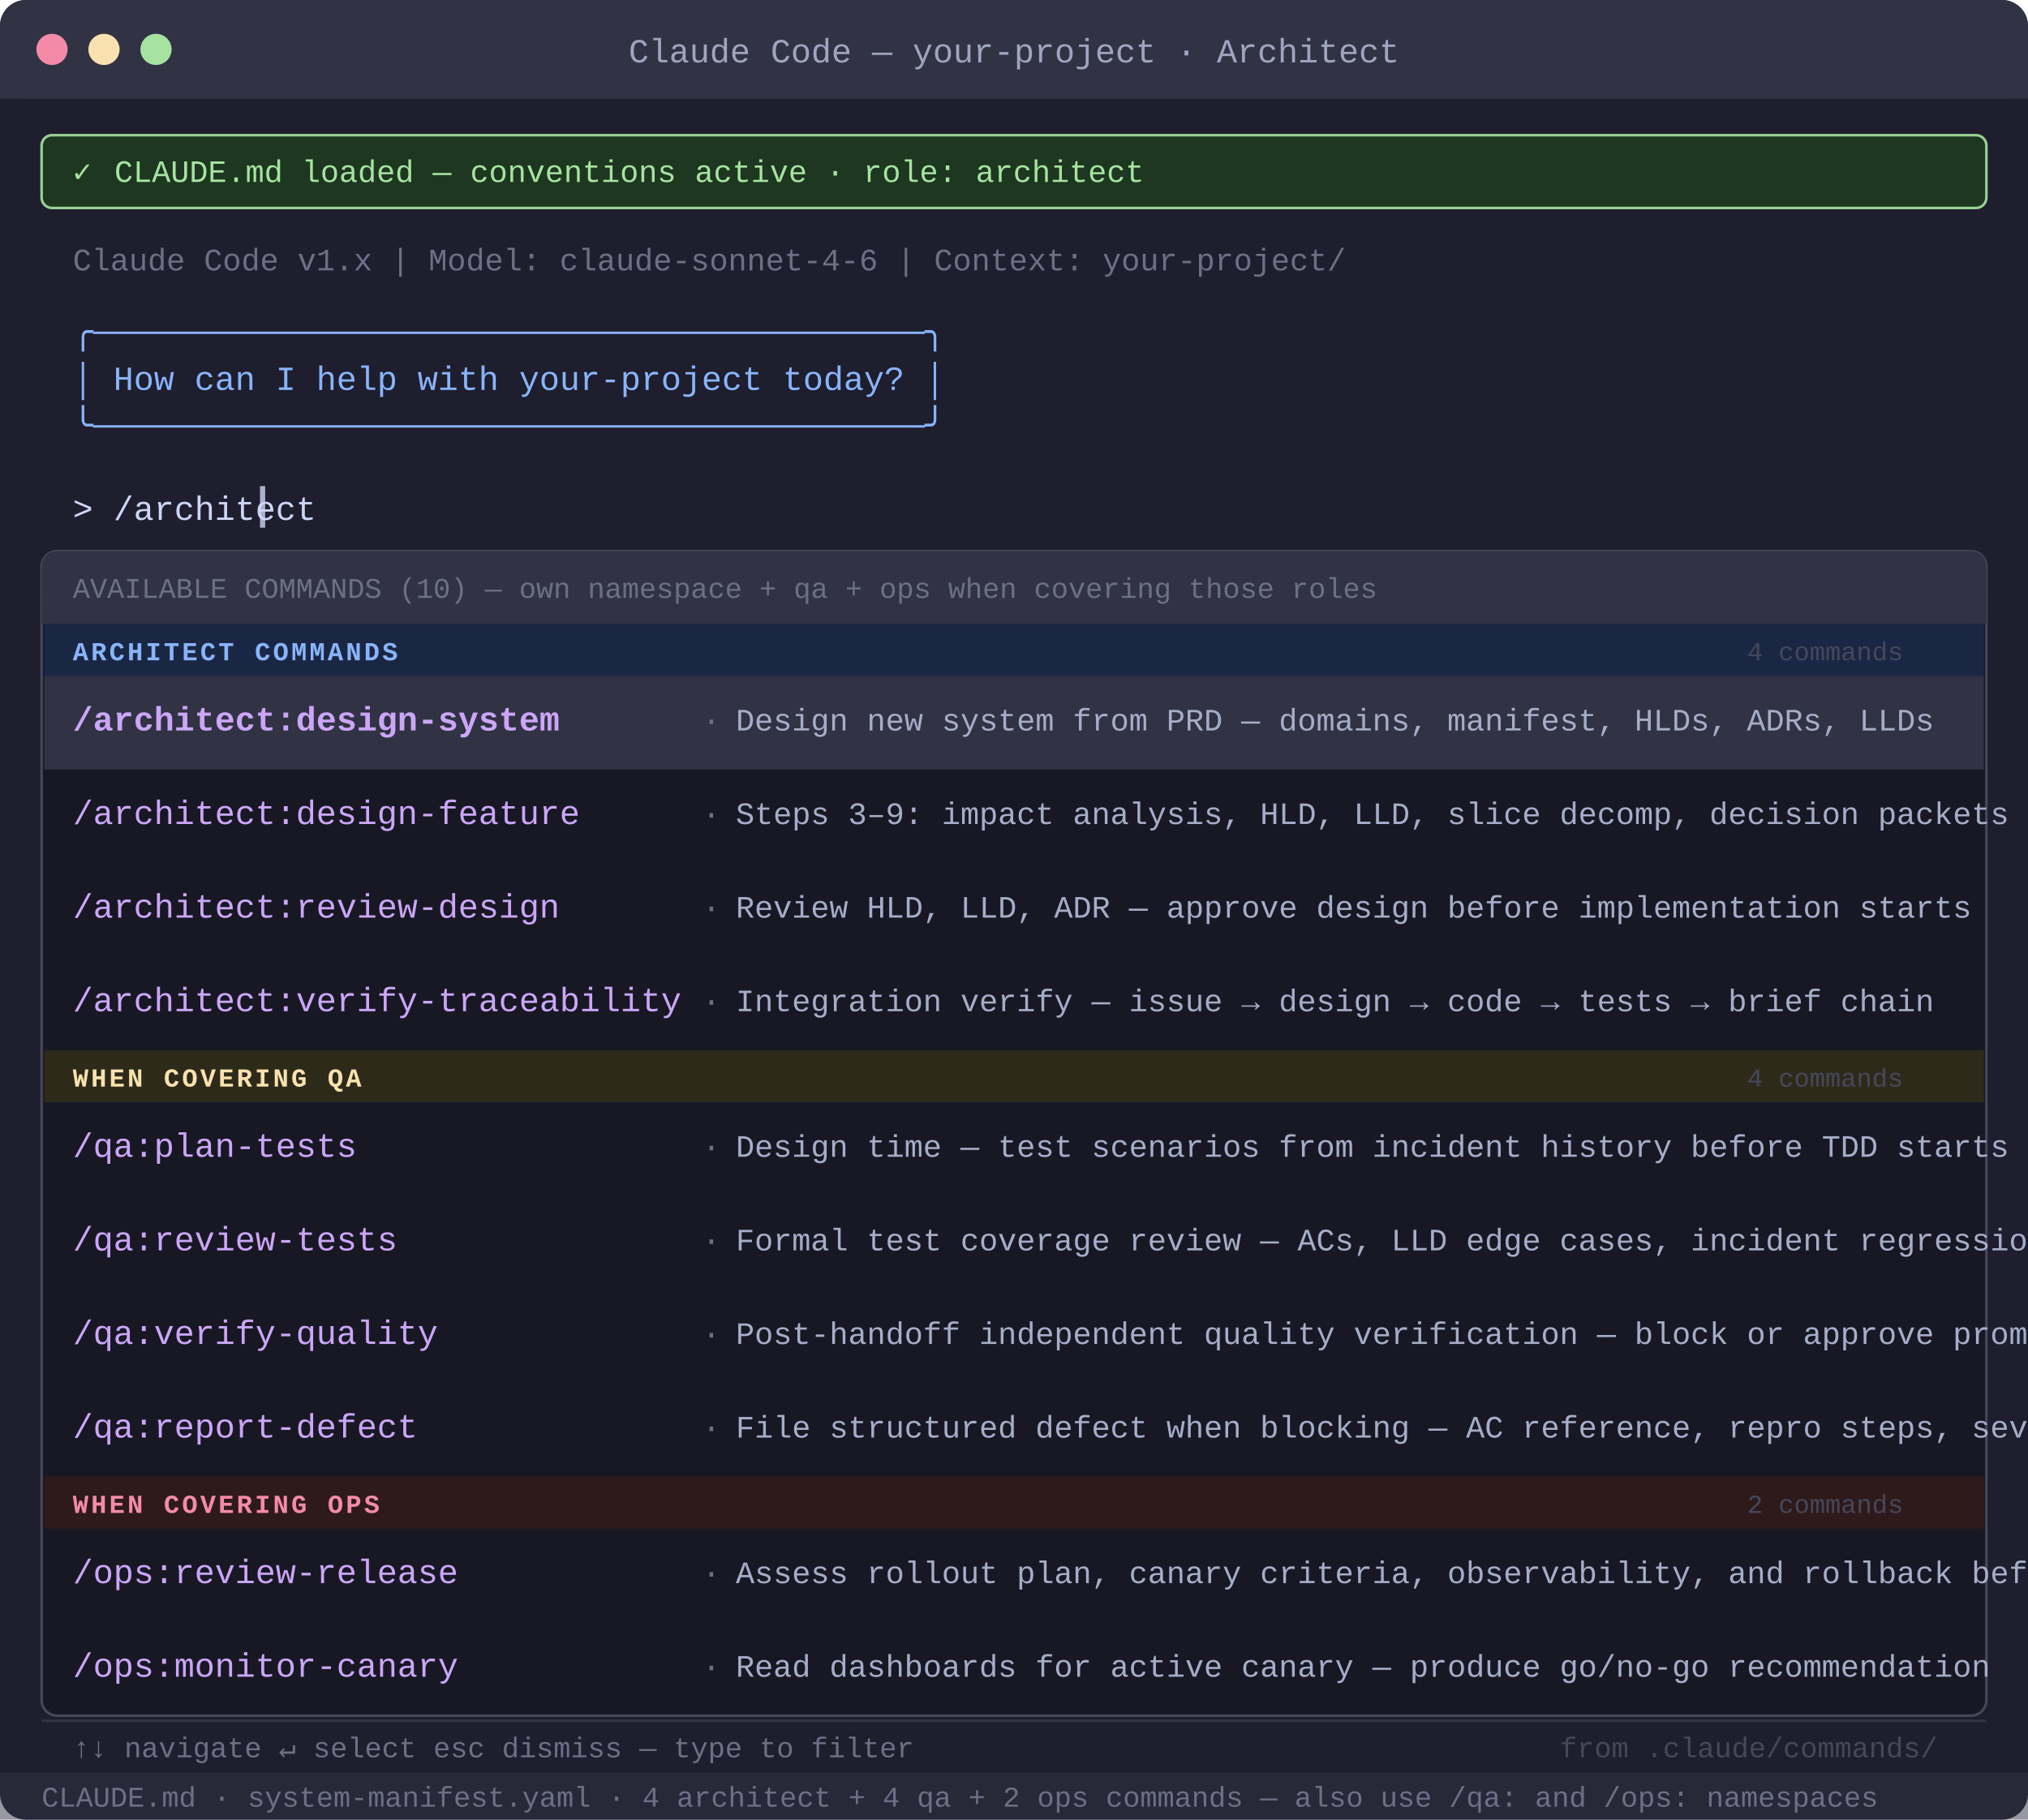
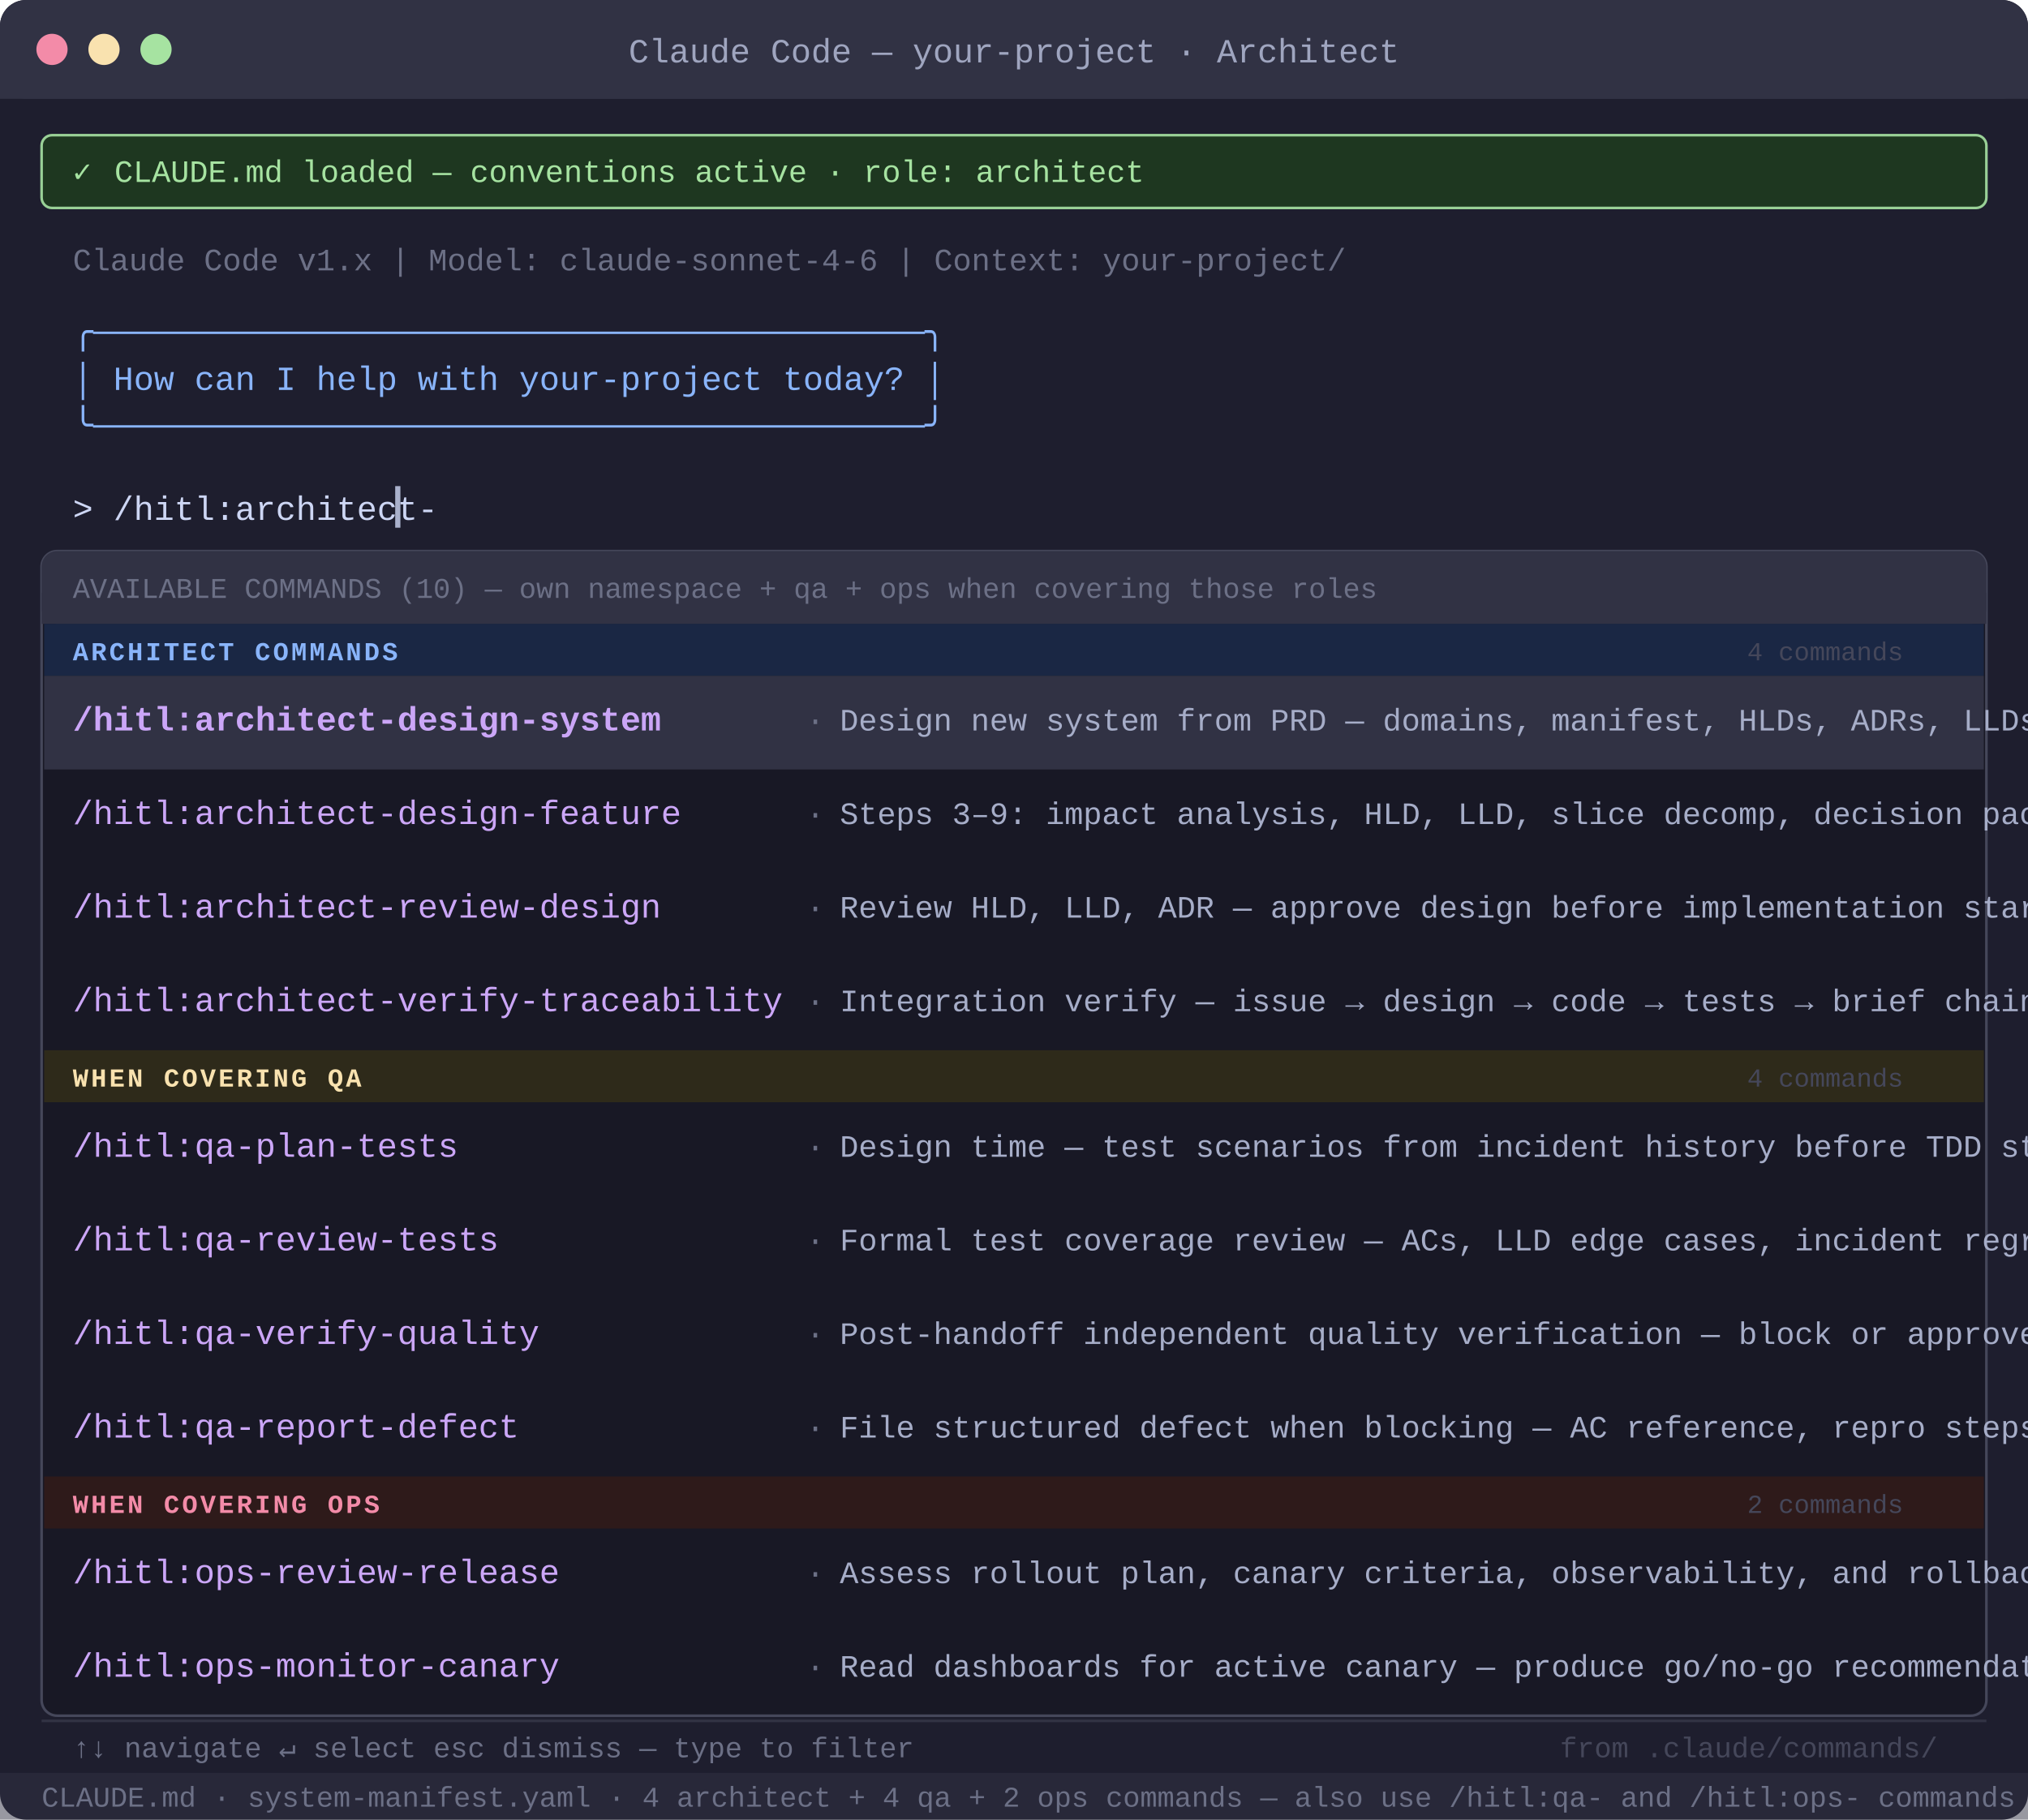
<svg xmlns="http://www.w3.org/2000/svg" viewBox="0 0 780 700" width="780" height="700" font-family="'Menlo','Monaco','Consolas','Courier New',monospace">
  <rect width="780" height="700" rx="10" fill="#1e1e2e" />
  <rect width="780" height="38" rx="10" fill="#313244" />
  <rect y="28" width="780" height="10" fill="#313244" />
  <circle cx="20" cy="19" r="6" fill="#f38ba8" />
  <circle cx="40" cy="19" r="6" fill="#f9e2af" />
  <circle cx="60" cy="19" r="6" fill="#a6e3a1" />
  <text x="390" y="24" text-anchor="middle" fill="#cdd6f4" font-size="13" opacity="0.7">Claude Code — your-project · Architect</text>
  <rect x="16" y="52" width="748" height="28" rx="4" fill="#1e3a1e" stroke="#a6e3a1" stroke-width="1" opacity="0.9" />
  <text x="28" y="70" fill="#a6e3a1" font-size="12">✓</text>
  <text x="44" y="70" fill="#a6e3a1" font-size="12">CLAUDE.md loaded — conventions active · role: architect</text>
  <text x="28" y="104" fill="#6c7086" font-size="12">Claude Code v1.x  |  Model: claude-sonnet-4-6  |  Context: your-project/</text>
  <text x="28" y="132" fill="#89b4fa" font-size="13">╭─────────────────────────────────────────╮</text>
  <text x="28" y="150" fill="#89b4fa" font-size="13">│  How can I help with your-project today? │</text>
  <text x="28" y="168" fill="#89b4fa" font-size="13">╰─────────────────────────────────────────╯</text>
-   <text x="28" y="200" fill="#cdd6f4" font-size="13">&gt; /architect</text>
-   <rect x="100" y="187" width="2" height="16" fill="#cdd6f4" opacity="0.8" />
+   <text x="28" y="200" fill="#cdd6f4" font-size="13">&gt; /hitl:architect-</text>
+   <rect x="152" y="187" width="2" height="16" fill="#cdd6f4" opacity="0.8" />
  <rect x="16" y="212" width="748" height="448" rx="6" fill="#181825" stroke="#45475a" stroke-width="1" />
  <rect x="16" y="212" width="748" height="28" rx="6" fill="#313244" />
  <rect x="16" y="228" width="748" height="12" fill="#313244" />
  <text x="28" y="230" fill="#6c7086" font-size="11">AVAILABLE COMMANDS  (10)  —  own namespace + qa + ops when covering those roles</text>
  <rect x="17" y="240" width="746" height="20" fill="#1a2744" />
  <text x="28" y="254" fill="#89b4fa" font-size="10" font-weight="bold" letter-spacing="1">ARCHITECT COMMANDS</text>
  <text x="672" y="254" fill="#45475a" font-size="10">4 commands</text>
  <rect x="17" y="260" width="746" height="36" fill="#313244" rx="0" />
-   <text x="28" y="281" fill="#cba6f7" font-size="13" font-weight="bold">/architect:design-system</text>
-   <text x="270" y="281" fill="#6c7086" font-size="12">  ·</text>
-   <text x="283" y="281" fill="#a6adc8" font-size="12">Design new system from PRD — domains, manifest, HLDs, ADRs, LLDs</text>
+   <text x="28" y="281" fill="#cba6f7" font-size="13" font-weight="bold">/hitl:architect-design-system</text>
+   <text x="310" y="281" fill="#6c7086" font-size="12">  ·</text>
+   <text x="323" y="281" fill="#a6adc8" font-size="12">Design new system from PRD — domains, manifest, HLDs, ADRs, LLDs</text>
  <rect x="17" y="296" width="746" height="36" fill="transparent" />
-   <text x="28" y="317" fill="#cba6f7" font-size="13">/architect:design-feature</text>
-   <text x="270" y="317" fill="#6c7086" font-size="12">  ·</text>
-   <text x="283" y="317" fill="#a6adc8" font-size="12">Steps 3–9: impact analysis, HLD, LLD, slice decomp, decision packets</text>
+   <text x="28" y="317" fill="#cba6f7" font-size="13">/hitl:architect-design-feature</text>
+   <text x="310" y="317" fill="#6c7086" font-size="12">  ·</text>
+   <text x="323" y="317" fill="#a6adc8" font-size="12">Steps 3–9: impact analysis, HLD, LLD, slice decomp, decision packets</text>
  <rect x="17" y="332" width="746" height="36" fill="transparent" />
-   <text x="28" y="353" fill="#cba6f7" font-size="13">/architect:review-design</text>
-   <text x="270" y="353" fill="#6c7086" font-size="12">  ·</text>
-   <text x="283" y="353" fill="#a6adc8" font-size="12">Review HLD, LLD, ADR — approve design before implementation starts</text>
+   <text x="28" y="353" fill="#cba6f7" font-size="13">/hitl:architect-review-design</text>
+   <text x="310" y="353" fill="#6c7086" font-size="12">  ·</text>
+   <text x="323" y="353" fill="#a6adc8" font-size="12">Review HLD, LLD, ADR — approve design before implementation starts</text>
  <rect x="17" y="368" width="746" height="36" fill="transparent" />
-   <text x="28" y="389" fill="#cba6f7" font-size="13">/architect:verify-traceability</text>
-   <text x="270" y="389" fill="#6c7086" font-size="12">  ·</text>
-   <text x="283" y="389" fill="#a6adc8" font-size="12">Integration verify — issue → design → code → tests → brief chain</text>
+   <text x="28" y="389" fill="#cba6f7" font-size="13">/hitl:architect-verify-traceability</text>
+   <text x="310" y="389" fill="#6c7086" font-size="12">  ·</text>
+   <text x="323" y="389" fill="#a6adc8" font-size="12">Integration verify — issue → design → code → tests → brief chain</text>
  <rect x="17" y="404" width="746" height="20" fill="#2e2a1a" />
  <text x="28" y="418" fill="#f9e2af" font-size="10" font-weight="bold" letter-spacing="1">WHEN COVERING QA</text>
  <text x="672" y="418" fill="#45475a" font-size="10">4 commands</text>
  <rect x="17" y="424" width="746" height="36" fill="transparent" />
-   <text x="28" y="445" fill="#cba6f7" font-size="13">/qa:plan-tests</text>
-   <text x="270" y="445" fill="#6c7086" font-size="12">  ·</text>
-   <text x="283" y="445" fill="#a6adc8" font-size="12">Design time — test scenarios from incident history before TDD starts</text>
+   <text x="28" y="445" fill="#cba6f7" font-size="13">/hitl:qa-plan-tests</text>
+   <text x="310" y="445" fill="#6c7086" font-size="12">  ·</text>
+   <text x="323" y="445" fill="#a6adc8" font-size="12">Design time — test scenarios from incident history before TDD starts</text>
  <rect x="17" y="460" width="746" height="36" fill="transparent" />
-   <text x="28" y="481" fill="#cba6f7" font-size="13">/qa:review-tests</text>
-   <text x="270" y="481" fill="#6c7086" font-size="12">  ·</text>
-   <text x="283" y="481" fill="#a6adc8" font-size="12">Formal test coverage review — ACs, LLD edge cases, incident regressions</text>
+   <text x="28" y="481" fill="#cba6f7" font-size="13">/hitl:qa-review-tests</text>
+   <text x="310" y="481" fill="#6c7086" font-size="12">  ·</text>
+   <text x="323" y="481" fill="#a6adc8" font-size="12">Formal test coverage review — ACs, LLD edge cases, incident regressions</text>
  <rect x="17" y="496" width="746" height="36" fill="transparent" />
-   <text x="28" y="517" fill="#cba6f7" font-size="13">/qa:verify-quality</text>
-   <text x="270" y="517" fill="#6c7086" font-size="12">  ·</text>
-   <text x="283" y="517" fill="#a6adc8" font-size="12">Post-handoff independent quality verification — block or approve promotion</text>
+   <text x="28" y="517" fill="#cba6f7" font-size="13">/hitl:qa-verify-quality</text>
+   <text x="310" y="517" fill="#6c7086" font-size="12">  ·</text>
+   <text x="323" y="517" fill="#a6adc8" font-size="12">Post-handoff independent quality verification — block or approve promotion</text>
  <rect x="17" y="532" width="746" height="36" fill="transparent" />
-   <text x="28" y="553" fill="#cba6f7" font-size="13">/qa:report-defect</text>
-   <text x="270" y="553" fill="#6c7086" font-size="12">  ·</text>
-   <text x="283" y="553" fill="#a6adc8" font-size="12">File structured defect when blocking — AC reference, repro steps, severity</text>
+   <text x="28" y="553" fill="#cba6f7" font-size="13">/hitl:qa-report-defect</text>
+   <text x="310" y="553" fill="#6c7086" font-size="12">  ·</text>
+   <text x="323" y="553" fill="#a6adc8" font-size="12">File structured defect when blocking — AC reference, repro steps, severity</text>
  <rect x="17" y="568" width="746" height="20" fill="#2e1a1a" />
  <text x="28" y="582" fill="#f38ba8" font-size="10" font-weight="bold" letter-spacing="1">WHEN COVERING OPS</text>
  <text x="672" y="582" fill="#45475a" font-size="10">2 commands</text>
  <rect x="17" y="588" width="746" height="36" fill="transparent" />
-   <text x="28" y="609" fill="#cba6f7" font-size="13">/ops:review-release</text>
-   <text x="270" y="609" fill="#6c7086" font-size="12">  ·</text>
-   <text x="283" y="609" fill="#a6adc8" font-size="12">Assess rollout plan, canary criteria, observability, and rollback before release</text>
+   <text x="28" y="609" fill="#cba6f7" font-size="13">/hitl:ops-review-release</text>
+   <text x="310" y="609" fill="#6c7086" font-size="12">  ·</text>
+   <text x="323" y="609" fill="#a6adc8" font-size="12">Assess rollout plan, canary criteria, observability, and rollback before release</text>
  <rect x="17" y="624" width="746" height="36" fill="transparent" />
-   <text x="28" y="645" fill="#cba6f7" font-size="13">/ops:monitor-canary</text>
-   <text x="270" y="645" fill="#6c7086" font-size="12">  ·</text>
-   <text x="283" y="645" fill="#a6adc8" font-size="12">Read dashboards for active canary — produce go/no-go recommendation</text>
+   <text x="28" y="645" fill="#cba6f7" font-size="13">/hitl:ops-monitor-canary</text>
+   <text x="310" y="645" fill="#6c7086" font-size="12">  ·</text>
+   <text x="323" y="645" fill="#a6adc8" font-size="12">Read dashboards for active canary — produce go/no-go recommendation</text>
  <line x1="16" y1="662" x2="764" y2="662" stroke="#45475a" stroke-width="1" opacity="0.5" />
  <text x="28" y="676" fill="#6c7086" font-size="11">↑↓ navigate   ↵ select   esc dismiss   —   type to filter</text>
  <text x="600" y="676" fill="#45475a" font-size="11">from .claude/commands/</text>
  <rect x="0" y="682" width="780" height="18" fill="#313244" opacity="0.5" />
-   <text x="16" y="695" fill="#6c7086" font-size="11">CLAUDE.md  ·  system-manifest.yaml  ·  4 architect + 4 qa + 2 ops commands  —  also use /qa: and /ops: namespaces</text>
+   <text x="16" y="695" fill="#6c7086" font-size="11">CLAUDE.md  ·  system-manifest.yaml  ·  4 architect + 4 qa + 2 ops commands  —  also use /hitl:qa- and /hitl:ops- commands</text>
</svg>
